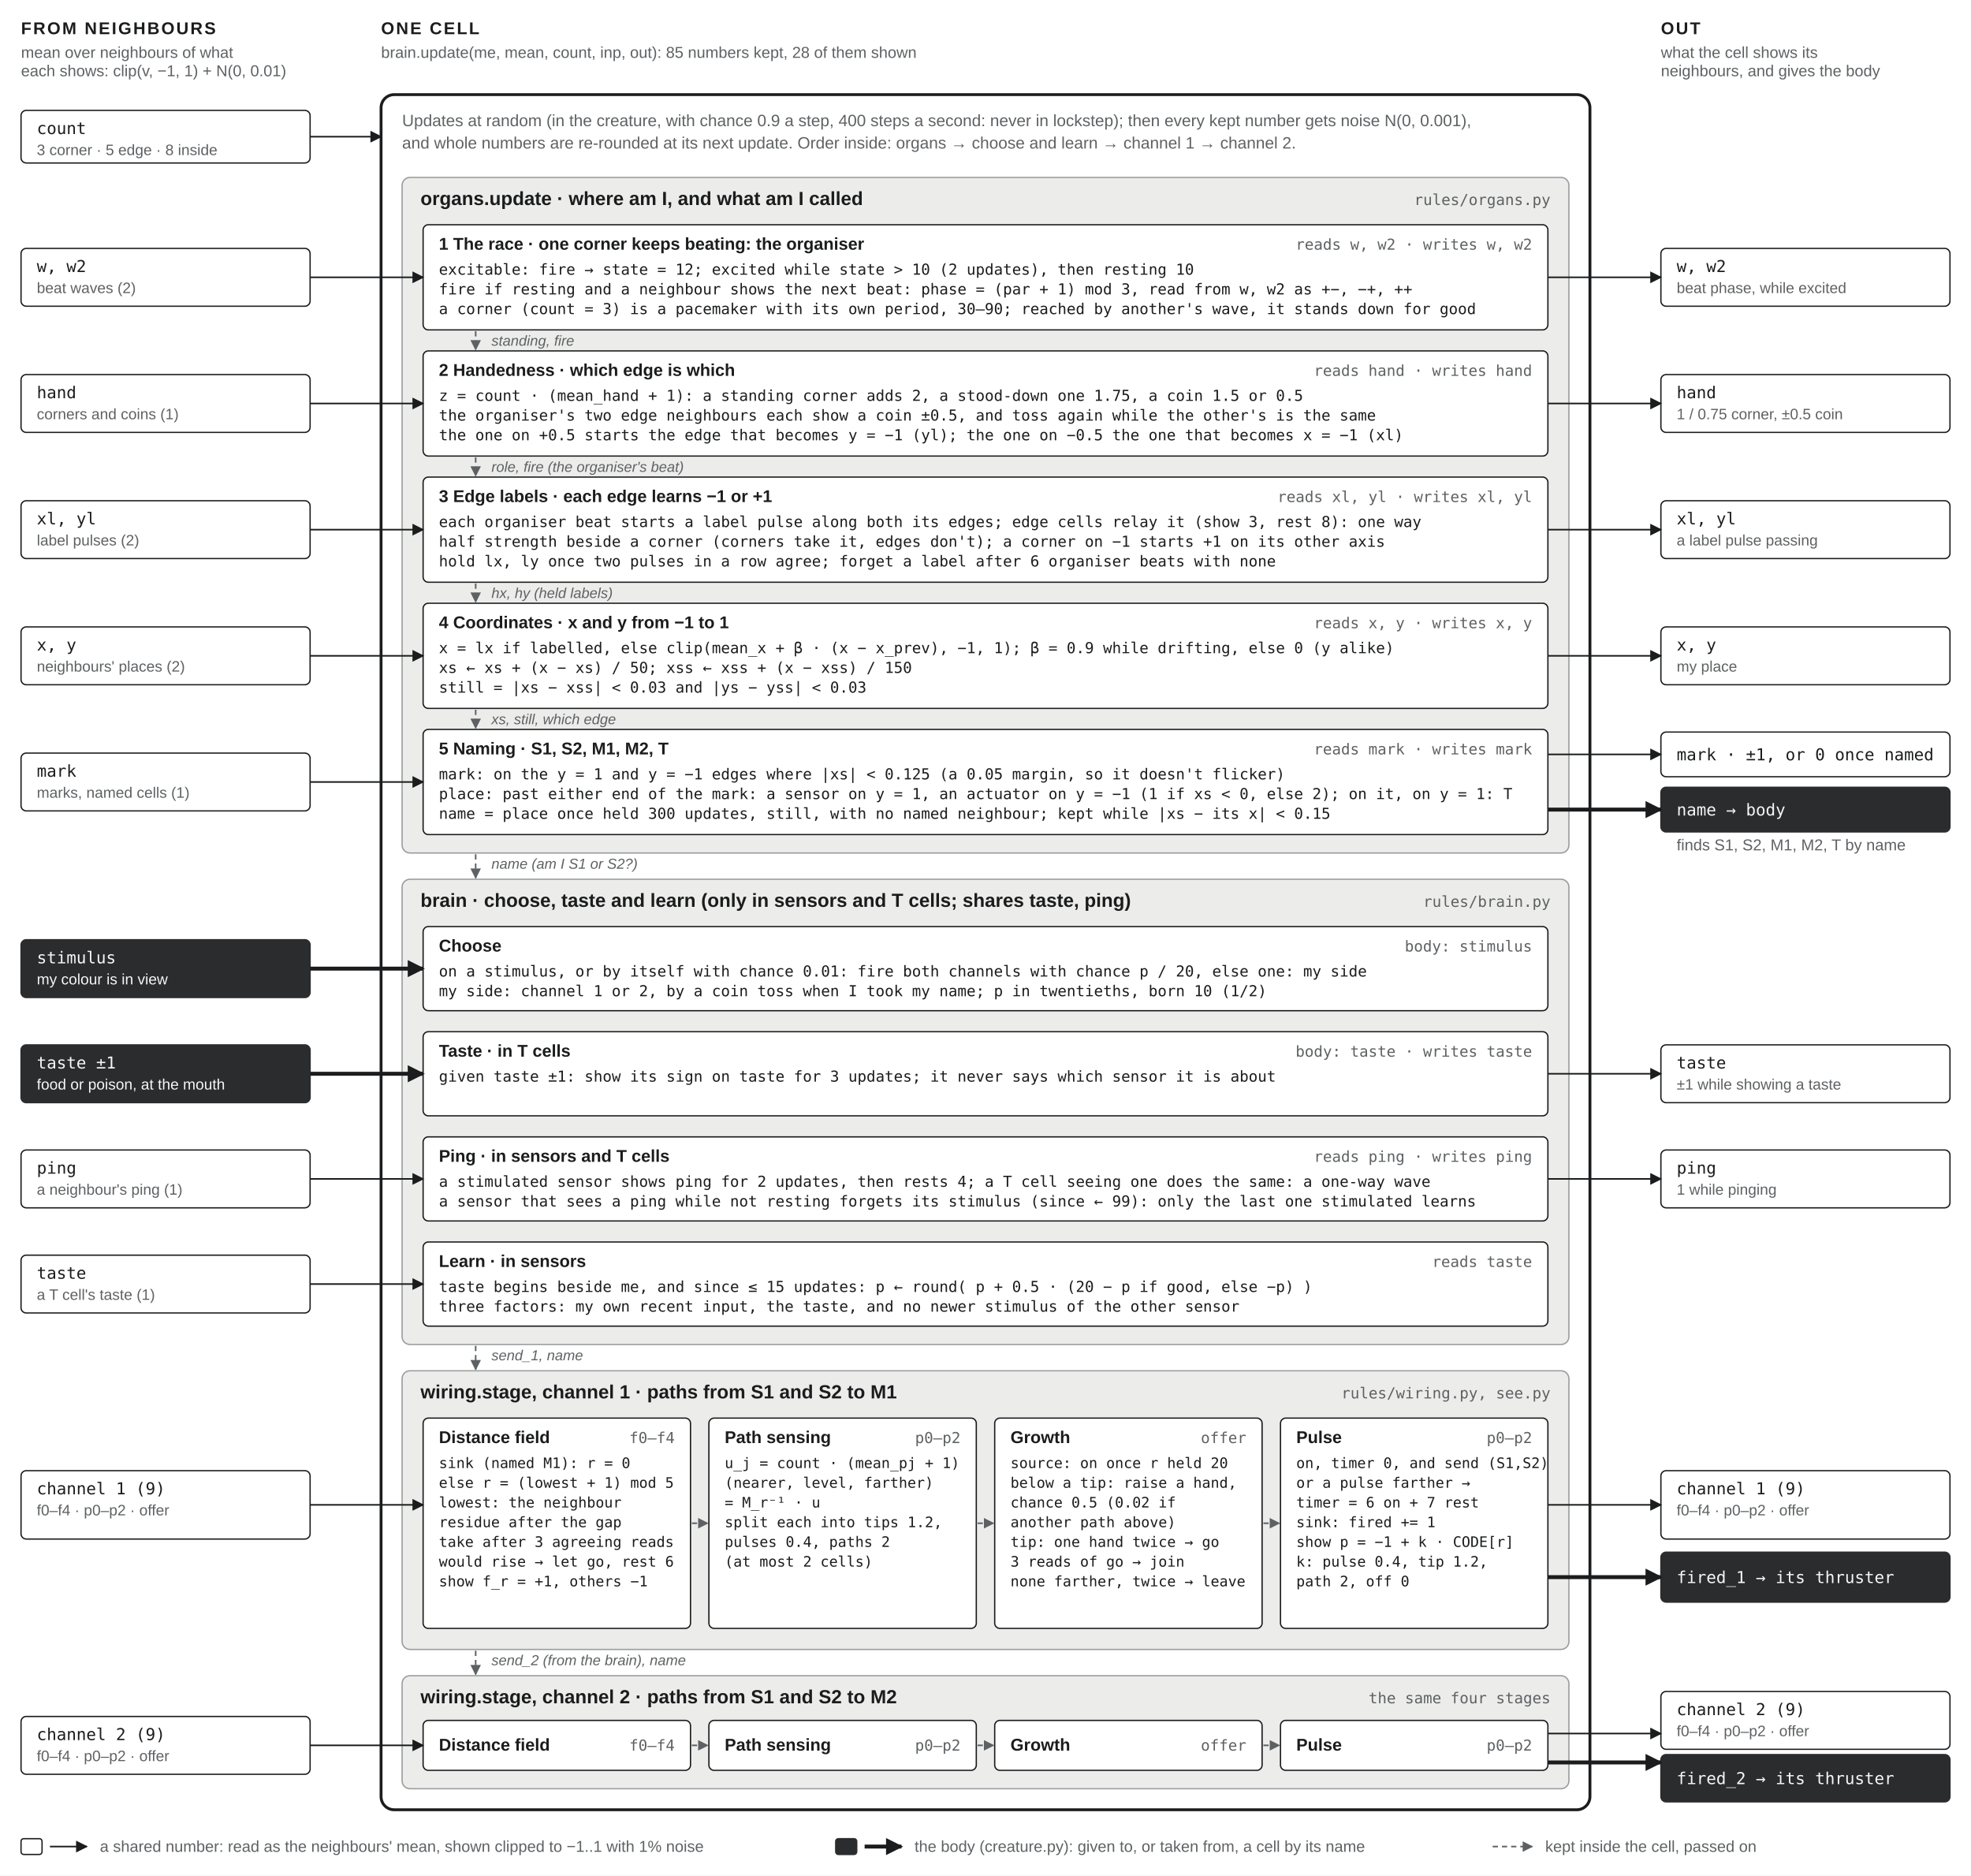
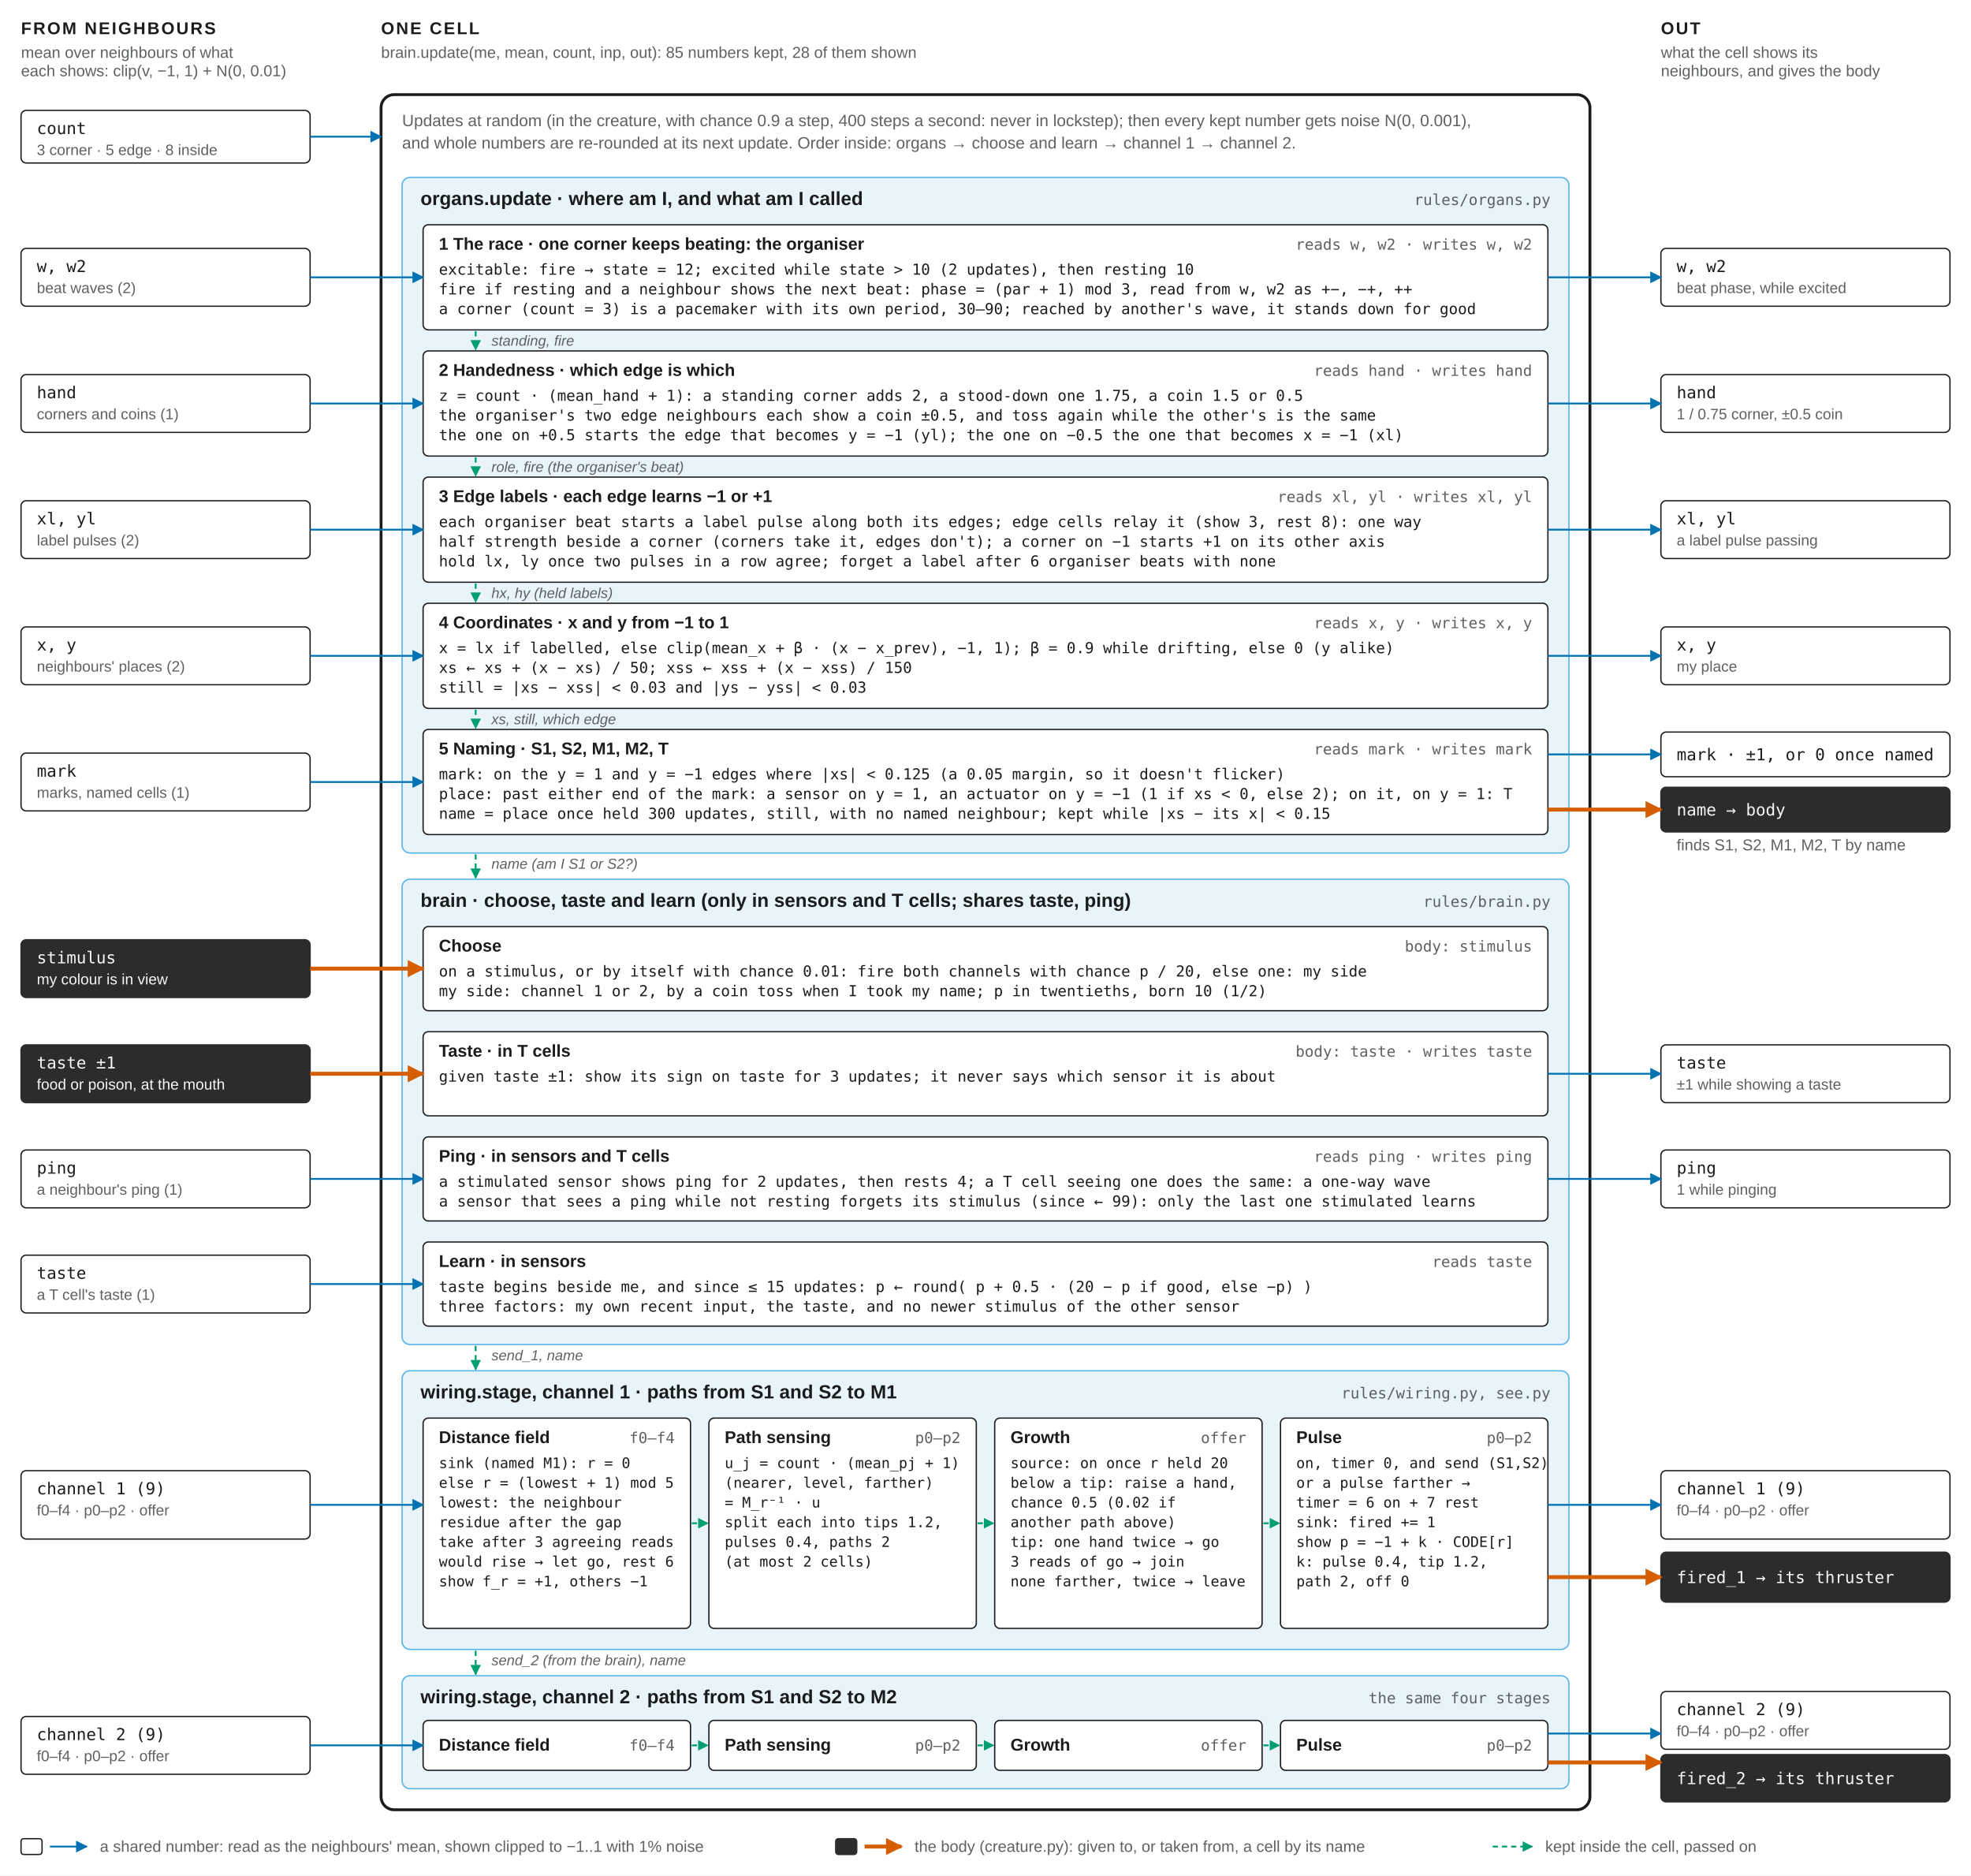
<svg xmlns="http://www.w3.org/2000/svg" viewBox="0 0 1500 1427" width="1500" height="1427" role="img" aria-labelledby="t">
  <style>
.bg { fill: #ffffff; }
.cell { fill: #ffffff; stroke: #1b1c1d; stroke-width: 2.2; }
- .con { fill: #ececeb; stroke: #9a9d9f; stroke-width: 1; }
+ .con { fill: #e8f3fa; stroke: #56b4e9; stroke-width: 1; }
.sub, .nbox { fill: #ffffff; stroke: #1b1c1d; stroke-width: 1; }
.bodybox { fill: #2a2c2e; stroke: #2a2c2e; }
- .a-sig { stroke: #1b1c1d; stroke-width: 1.2; }
- .a-body { stroke: #1b1c1d; stroke-width: 3; }
- .a-int { stroke: #5e6163; stroke-width: 1.2; stroke-dasharray: 4 3; }
- .ahf { fill: #1b1c1d; }
- .ahm { fill: #5e6163; }
+ .a-sig { stroke: #0072b2; stroke-width: 1.4; }
+ .a-body { stroke: #d55e00; stroke-width: 3; }
+ .a-int { stroke: #009e73; stroke-width: 1.4; stroke-dasharray: 4 3; }
+ .ahf { fill: #0072b2; }
+ .ahb { fill: #d55e00; }
+ .ahm { fill: #009e73; }
text { fill: #1b1c1d; font-family: "IBM Plex Sans", "Helvetica Neue", Arial, sans-serif; }
.colh { font-size: 13px; font-weight: 600; letter-spacing: 0.1em; }
.colhs, .hd, .io, .lab, .nts { fill: #5e6163; }
.colhs { font-size: 12px; }
.hd { font-size: 12.5px; }
.ct { font-size: 14.5px; font-weight: 600; }
.bt { font-size: 13px; font-weight: 600; }
.lab { font-size: 11px; font-style: italic; }
.nts, .bodyts { font-size: 11.5px; }
.io, .eq, .eqs, .nt, .bodyt { font-family: "IBM Plex Mono", Menlo, Consolas, "DejaVu Sans Mono", monospace; }
.io, .eq { font-size: 11.5px; }
.eqs { font-size: 11px; }
.nt, .bodyt { font-size: 12.5px; font-weight: 500; }
.bodyt, .bodyts { fill: #f6f6f5; }
</style>
  <defs>
    <marker id="ah" viewBox="0 0 10 10" refX="9" refY="5" markerWidth="9" markerHeight="9" markerUnits="userSpaceOnUse" orient="auto">
      <path d="M0,0 L10,5 L0,10 z" class="ahf" />
    </marker>
    <marker id="ahb" viewBox="0 0 10 10" refX="9" refY="5" markerWidth="13" markerHeight="13" markerUnits="userSpaceOnUse" orient="auto">
-       <path d="M0,0 L10,5 L0,10 z" class="ahf" />
+       <path d="M0,0 L10,5 L0,10 z" class="ahb" />
    </marker>
    <marker id="ahm" viewBox="0 0 10 10" refX="9" refY="5" markerWidth="8" markerHeight="8" markerUnits="userSpaceOnUse" orient="auto">
      <path d="M0,0 L10,5 L0,10 z" class="ahm" />
    </marker>
  </defs>
  <rect width="1500" height="1427" class="bg" />
  <rect x="290" y="72" width="920" height="1305" rx="10" class="cell" />
  <text x="16" y="26" class="colh" text-anchor="start">FROM NEIGHBOURS</text>
  <text x="16" y="44" class="colhs" text-anchor="start">mean over neighbours of what</text>
  <text x="16" y="58" class="colhs" text-anchor="start">each shows: clip(v, −1, 1) + N(0, 0.01)</text>
  <text x="290" y="26" class="colh" text-anchor="start">ONE CELL</text>
  <text x="290" y="44" class="colhs" text-anchor="start">brain.update(me, mean, count, inp, out): 85 numbers kept, 28 of them shown</text>
  <text x="1264" y="26" class="colh" text-anchor="start">OUT</text>
  <text x="1264" y="44" class="colhs" text-anchor="start">what the cell shows its</text>
  <text x="1264" y="58" class="colhs" text-anchor="start">neighbours, and gives the body</text>
  <text x="306" y="96" class="hd" text-anchor="start">Updates at random (in the creature, with chance 0.9 a step, 400 steps a second: never in lockstep); then every kept number gets noise N(0, 0.001),</text>
  <text x="306" y="113" class="hd" text-anchor="start">and whole numbers are re-rounded at its next update. Order inside:  organs  →  choose and learn  →  channel 1  →  channel 2.</text>
  <rect x="16" y="84" width="220" height="40" rx="4" class="nbox" />
  <text x="28" y="102" class="nt" text-anchor="start">count</text>
  <text x="28" y="118" class="nts" text-anchor="start">3 corner · 5 edge · 8 inside</text>
  <line x1="236" y1="104" x2="290" y2="104" class="a-sig" marker-end="url(#ah)" />
  <rect x="306" y="135" width="888" height="514" rx="6" class="con" />
  <text x="320" y="156" class="ct" text-anchor="start">organs.update · where am I, and what am I called</text>
  <text x="1180" y="156" class="io" text-anchor="end">rules/organs.py</text>
  <rect x="322" y="171" width="856" height="80" rx="4" class="sub" />
  <text x="334" y="190" class="bt" text-anchor="start">1  The race · one corner keeps beating: the organiser</text>
  <text x="1166" y="190" class="io" text-anchor="end">reads w, w2 · writes w, w2</text>
  <text x="334" y="209" class="eq" text-anchor="start">excitable: fire → state = 12; excited while state &gt; 10 (2 updates), then resting 10</text>
  <text x="334" y="224" class="eq" text-anchor="start">fire if resting and a neighbour shows the next beat: phase = (par + 1) mod 3, read from w, w2 as +−, −+, ++</text>
  <text x="334" y="239" class="eq" text-anchor="start">a corner (count = 3) is a pacemaker with its own period, 30–90; reached by another's wave, it stands down for good</text>
  <rect x="16" y="189.0" width="220" height="44" rx="4" class="nbox" />
  <text x="28" y="207.0" class="nt" text-anchor="start">w, w2</text>
  <text x="28" y="223.0" class="nts" text-anchor="start">beat waves (2)</text>
  <line x1="236" y1="211.0" x2="322" y2="211.0" class="a-sig" marker-end="url(#ah)" />
  <rect x="1264" y="189.0" width="220" height="44" rx="4" class="nbox" />
  <text x="1276" y="207.0" class="nt" text-anchor="start">w, w2</text>
  <text x="1276" y="223.0" class="nts" text-anchor="start">beat phase, while excited</text>
  <line x1="1178" y1="211.0" x2="1264" y2="211.0" class="a-sig" marker-end="url(#ah)" />
  <line x1="362" y1="252" x2="362" y2="266" class="a-int" marker-end="url(#ahm)" />
  <text x="374" y="263" class="lab" text-anchor="start">standing, fire</text>
  <rect x="322" y="267" width="856" height="80" rx="4" class="sub" />
  <text x="334" y="286" class="bt" text-anchor="start">2  Handedness · which edge is which</text>
  <text x="1166" y="286" class="io" text-anchor="end">reads hand · writes hand</text>
  <text x="334" y="305" class="eq" text-anchor="start">z = count · (mean_hand + 1): a standing corner adds 2, a stood-down one 1.75, a coin 1.5 or 0.5</text>
  <text x="334" y="320" class="eq" text-anchor="start">the organiser's two edge neighbours each show a coin ±0.5, and toss again while the other's is the same</text>
  <text x="334" y="335" class="eq" text-anchor="start">the one on +0.5 starts the edge that becomes y = −1 (yl); the one on −0.5 the one that becomes x = −1 (xl)</text>
  <rect x="16" y="285.0" width="220" height="44" rx="4" class="nbox" />
  <text x="28" y="303.0" class="nt" text-anchor="start">hand</text>
  <text x="28" y="319.0" class="nts" text-anchor="start">corners and coins (1)</text>
  <line x1="236" y1="307.0" x2="322" y2="307.0" class="a-sig" marker-end="url(#ah)" />
  <rect x="1264" y="285.0" width="220" height="44" rx="4" class="nbox" />
  <text x="1276" y="303.0" class="nt" text-anchor="start">hand</text>
  <text x="1276" y="319.0" class="nts" text-anchor="start">1 / 0.75 corner, ±0.5 coin</text>
  <line x1="1178" y1="307.0" x2="1264" y2="307.0" class="a-sig" marker-end="url(#ah)" />
  <line x1="362" y1="348" x2="362" y2="362" class="a-int" marker-end="url(#ahm)" />
  <text x="374" y="359" class="lab" text-anchor="start">role, fire (the organiser's beat)</text>
  <rect x="322" y="363" width="856" height="80" rx="4" class="sub" />
  <text x="334" y="382" class="bt" text-anchor="start">3  Edge labels · each edge learns −1 or +1</text>
  <text x="1166" y="382" class="io" text-anchor="end">reads xl, yl · writes xl, yl</text>
  <text x="334" y="401" class="eq" text-anchor="start">each organiser beat starts a label pulse along both its edges; edge cells relay it (show 3, rest 8): one way</text>
  <text x="334" y="416" class="eq" text-anchor="start">half strength beside a corner (corners take it, edges don't); a corner on −1 starts +1 on its other axis</text>
  <text x="334" y="431" class="eq" text-anchor="start">hold lx, ly once two pulses in a row agree; forget a label after 6 organiser beats with none</text>
  <rect x="16" y="381.0" width="220" height="44" rx="4" class="nbox" />
  <text x="28" y="399.0" class="nt" text-anchor="start">xl, yl</text>
  <text x="28" y="415.0" class="nts" text-anchor="start">label pulses (2)</text>
  <line x1="236" y1="403.0" x2="322" y2="403.0" class="a-sig" marker-end="url(#ah)" />
  <rect x="1264" y="381.0" width="220" height="44" rx="4" class="nbox" />
  <text x="1276" y="399.0" class="nt" text-anchor="start">xl, yl</text>
  <text x="1276" y="415.0" class="nts" text-anchor="start">a label pulse passing</text>
  <line x1="1178" y1="403.0" x2="1264" y2="403.0" class="a-sig" marker-end="url(#ah)" />
  <line x1="362" y1="444" x2="362" y2="458" class="a-int" marker-end="url(#ahm)" />
  <text x="374" y="455" class="lab" text-anchor="start">hx, hy (held labels)</text>
  <rect x="322" y="459" width="856" height="80" rx="4" class="sub" />
  <text x="334" y="478" class="bt" text-anchor="start">4  Coordinates · x and y from −1 to 1</text>
  <text x="1166" y="478" class="io" text-anchor="end">reads x, y · writes x, y</text>
  <text x="334" y="497" class="eq" text-anchor="start">x = lx if labelled, else clip(mean_x + β · (x − x_prev), −1, 1);   β = 0.9 while drifting, else 0   (y alike)</text>
  <text x="334" y="512" class="eq" text-anchor="start">xs ← xs + (x − xs) / 50;     xss ← xss + (x − xss) / 150</text>
  <text x="334" y="527" class="eq" text-anchor="start">still = |xs − xss| &lt; 0.03 and |ys − yss| &lt; 0.03</text>
  <rect x="16" y="477.0" width="220" height="44" rx="4" class="nbox" />
  <text x="28" y="495.0" class="nt" text-anchor="start">x, y</text>
  <text x="28" y="511.0" class="nts" text-anchor="start">neighbours' places (2)</text>
  <line x1="236" y1="499.0" x2="322" y2="499.0" class="a-sig" marker-end="url(#ah)" />
  <rect x="1264" y="477.0" width="220" height="44" rx="4" class="nbox" />
  <text x="1276" y="495.0" class="nt" text-anchor="start">x, y</text>
  <text x="1276" y="511.0" class="nts" text-anchor="start">my place</text>
  <line x1="1178" y1="499.0" x2="1264" y2="499.0" class="a-sig" marker-end="url(#ah)" />
  <line x1="362" y1="540" x2="362" y2="554" class="a-int" marker-end="url(#ahm)" />
  <text x="374" y="551" class="lab" text-anchor="start">xs, still, which edge</text>
  <rect x="322" y="555" width="856" height="80" rx="4" class="sub" />
  <text x="334" y="574" class="bt" text-anchor="start">5  Naming · S1, S2, M1, M2, T</text>
  <text x="1166" y="574" class="io" text-anchor="end">reads mark · writes mark</text>
  <text x="334" y="593" class="eq" text-anchor="start">mark: on the y = 1 and y = −1 edges where |xs| &lt; 0.125 (a 0.05 margin, so it doesn't flicker)</text>
  <text x="334" y="608" class="eq" text-anchor="start">place: past either end of the mark: a sensor on y = 1, an actuator on y = −1 (1 if xs &lt; 0, else 2); on it, on y = 1: T</text>
  <text x="334" y="623" class="eq" text-anchor="start">name = place once held 300 updates, still, with no named neighbour; kept while |xs − its x| &lt; 0.15</text>
  <rect x="16" y="573.0" width="220" height="44" rx="4" class="nbox" />
  <text x="28" y="591.0" class="nt" text-anchor="start">mark</text>
  <text x="28" y="607.0" class="nts" text-anchor="start">marks, named cells (1)</text>
  <line x1="236" y1="595.0" x2="322" y2="595.0" class="a-sig" marker-end="url(#ah)" />
  <rect x="1264" y="557.0" width="220" height="34" rx="4" class="nbox" />
  <text x="1276" y="578.5" class="nt" text-anchor="start">mark  ·  ±1, or 0 once named</text>
  <line x1="1178" y1="574.0" x2="1264" y2="574.0" class="a-sig" marker-end="url(#ah)" />
  <rect x="1264" y="599.0" width="220" height="34" rx="4" class="bodybox" />
  <text x="1276" y="620.5" class="bodyt" text-anchor="start">name  →  body</text>
  <line x1="1178" y1="616.0" x2="1264" y2="616.0" class="a-body" marker-end="url(#ahb)" />
  <text x="1276" y="647.0" class="colhs" text-anchor="start">finds S1, S2, M1, M2, T by name</text>
  <line x1="362" y1="650" x2="362" y2="668" class="a-int" marker-end="url(#ahm)" />
  <text x="374" y="661" class="lab" text-anchor="start">name (am I S1 or S2?)</text>
  <rect x="306" y="669" width="888" height="354" rx="6" class="con" />
  <text x="320" y="690" class="ct" text-anchor="start">brain · choose, taste and learn (only in sensors and T cells; shares taste, ping)</text>
  <text x="1180" y="690" class="io" text-anchor="end">rules/brain.py</text>
  <rect x="322" y="705" width="856" height="64" rx="4" class="sub" />
  <text x="334" y="724" class="bt" text-anchor="start">Choose</text>
  <text x="1166" y="724" class="io" text-anchor="end">body: stimulus</text>
  <text x="334" y="743" class="eq" text-anchor="start">on a stimulus, or by itself with chance 0.01:  fire both channels with chance p / 20, else one: my side</text>
  <text x="334" y="758" class="eq" text-anchor="start">my side: channel 1 or 2, by a coin toss when I took my name;   p in twentieths, born 10 (1/2)</text>
  <rect x="16" y="715.0" width="220" height="44" rx="4" class="bodybox" />
  <text x="28" y="733.0" class="bodyt" text-anchor="start">stimulus</text>
  <text x="28" y="749.0" class="bodyts" text-anchor="start">my colour is in view</text>
  <line x1="236" y1="737.0" x2="322" y2="737.0" class="a-body" marker-end="url(#ahb)" />
  <rect x="322" y="785" width="856" height="64" rx="4" class="sub" />
  <text x="334" y="804" class="bt" text-anchor="start">Taste · in T cells</text>
  <text x="1166" y="804" class="io" text-anchor="end">body: taste · writes taste</text>
  <text x="334" y="823" class="eq" text-anchor="start">given taste ±1: show its sign on taste for 3 updates;   it never says which sensor it is about</text>
  <rect x="16" y="795.0" width="220" height="44" rx="4" class="bodybox" />
  <text x="28" y="813.0" class="bodyt" text-anchor="start">taste ±1</text>
  <text x="28" y="829.0" class="bodyts" text-anchor="start">food or poison, at the mouth</text>
  <line x1="236" y1="817.0" x2="322" y2="817.0" class="a-body" marker-end="url(#ahb)" />
  <rect x="1264" y="795.0" width="220" height="44" rx="4" class="nbox" />
  <text x="1276" y="813.0" class="nt" text-anchor="start">taste</text>
  <text x="1276" y="829.0" class="nts" text-anchor="start">±1 while showing a taste</text>
  <line x1="1178" y1="817.0" x2="1264" y2="817.0" class="a-sig" marker-end="url(#ah)" />
  <rect x="322" y="865" width="856" height="64" rx="4" class="sub" />
  <text x="334" y="884" class="bt" text-anchor="start">Ping · in sensors and T cells</text>
  <text x="1166" y="884" class="io" text-anchor="end">reads ping · writes ping</text>
  <text x="334" y="903" class="eq" text-anchor="start">a stimulated sensor shows ping for 2 updates, then rests 4;  a T cell seeing one does the same: a one-way wave</text>
  <text x="334" y="918" class="eq" text-anchor="start">a sensor that sees a ping while not resting forgets its stimulus (since ← 99): only the last one stimulated learns</text>
  <rect x="16" y="875.0" width="220" height="44" rx="4" class="nbox" />
  <text x="28" y="893.0" class="nt" text-anchor="start">ping</text>
  <text x="28" y="909.0" class="nts" text-anchor="start">a neighbour's ping (1)</text>
  <line x1="236" y1="897.0" x2="322" y2="897.0" class="a-sig" marker-end="url(#ah)" />
  <rect x="1264" y="875.0" width="220" height="44" rx="4" class="nbox" />
  <text x="1276" y="893.0" class="nt" text-anchor="start">ping</text>
  <text x="1276" y="909.0" class="nts" text-anchor="start">1 while pinging</text>
  <line x1="1178" y1="897.0" x2="1264" y2="897.0" class="a-sig" marker-end="url(#ah)" />
  <rect x="322" y="945" width="856" height="64" rx="4" class="sub" />
  <text x="334" y="964" class="bt" text-anchor="start">Learn · in sensors</text>
  <text x="1166" y="964" class="io" text-anchor="end">reads taste</text>
  <text x="334" y="983" class="eq" text-anchor="start">taste begins beside me, and since ≤ 15 updates:  p ← round( p + 0.5 · (20 − p if good, else −p) )</text>
  <text x="334" y="998" class="eq" text-anchor="start">three factors: my own recent input, the taste, and no newer stimulus of the other sensor</text>
  <rect x="16" y="955.0" width="220" height="44" rx="4" class="nbox" />
  <text x="28" y="973.0" class="nt" text-anchor="start">taste</text>
  <text x="28" y="989.0" class="nts" text-anchor="start">a T cell's taste (1)</text>
  <line x1="236" y1="977.0" x2="322" y2="977.0" class="a-sig" marker-end="url(#ah)" />
  <line x1="362" y1="1024" x2="362" y2="1042" class="a-int" marker-end="url(#ahm)" />
  <text x="374" y="1035" class="lab" text-anchor="start">send_1, name</text>
  <rect x="306" y="1043" width="888" height="212" rx="6" class="con" />
  <text x="320" y="1064" class="ct" text-anchor="start">wiring.stage, channel 1 · paths from S1 and S2 to M1</text>
  <text x="1180" y="1064" class="io" text-anchor="end">rules/wiring.py, see.py</text>
  <rect x="322.0" y="1079" width="203.5" height="160" rx="4" class="sub" />
  <text x="334.0" y="1098" class="bt" text-anchor="start">Distance field</text>
  <text x="513.5" y="1098" class="io" text-anchor="end">f0–f4</text>
  <text x="334.0" y="1117" class="eqs" text-anchor="start">sink (named M1): r = 0</text>
  <text x="334.0" y="1132" class="eqs" text-anchor="start">else r = (lowest + 1) mod 5</text>
  <text x="334.0" y="1147" class="eqs" text-anchor="start">  lowest: the neighbour</text>
  <text x="334.0" y="1162" class="eqs" text-anchor="start">  residue after the gap</text>
  <text x="334.0" y="1177" class="eqs" text-anchor="start">take after 3 agreeing reads</text>
  <text x="334.0" y="1192" class="eqs" text-anchor="start">would rise → let go, rest 6</text>
  <text x="334.0" y="1207" class="eqs" text-anchor="start">show f_r = +1, others −1</text>
  <line x1="526.5" y1="1159.0" x2="538.5" y2="1159.0" class="a-int" marker-end="url(#ahm)" />
  <rect x="539.5" y="1079" width="203.5" height="160" rx="4" class="sub" />
  <text x="551.5" y="1098" class="bt" text-anchor="start">Path sensing</text>
  <text x="731.0" y="1098" class="io" text-anchor="end">p0–p2</text>
  <text x="551.5" y="1117" class="eqs" text-anchor="start">u_j = count · (mean_pj + 1)</text>
  <text x="551.5" y="1132" class="eqs" text-anchor="start">(nearer, level, farther)</text>
  <text x="551.5" y="1147" class="eqs" text-anchor="start">    = M_r⁻¹ · u</text>
  <text x="551.5" y="1162" class="eqs" text-anchor="start">split each into tips 1.2,</text>
  <text x="551.5" y="1177" class="eqs" text-anchor="start">  pulses 0.4, paths 2</text>
  <text x="551.5" y="1192" class="eqs" text-anchor="start">  (at most 2 cells)</text>
  <line x1="744.0" y1="1159.0" x2="756.0" y2="1159.0" class="a-int" marker-end="url(#ahm)" />
  <rect x="757.0" y="1079" width="203.5" height="160" rx="4" class="sub" />
  <text x="769.0" y="1098" class="bt" text-anchor="start">Growth</text>
  <text x="948.5" y="1098" class="io" text-anchor="end">offer</text>
  <text x="769.0" y="1117" class="eqs" text-anchor="start">source: on once r held 20</text>
  <text x="769.0" y="1132" class="eqs" text-anchor="start">below a tip: raise a hand,</text>
  <text x="769.0" y="1147" class="eqs" text-anchor="start">  chance 0.5 (0.02 if</text>
  <text x="769.0" y="1162" class="eqs" text-anchor="start">  another path above)</text>
  <text x="769.0" y="1177" class="eqs" text-anchor="start">tip: one hand twice → go</text>
  <text x="769.0" y="1192" class="eqs" text-anchor="start">3 reads of go → join</text>
  <text x="769.0" y="1207" class="eqs" text-anchor="start">none farther, twice → leave</text>
  <line x1="961.5" y1="1159.0" x2="973.5" y2="1159.0" class="a-int" marker-end="url(#ahm)" />
  <rect x="974.5" y="1079" width="203.5" height="160" rx="4" class="sub" />
  <text x="986.5" y="1098" class="bt" text-anchor="start">Pulse</text>
  <text x="1166.0" y="1098" class="io" text-anchor="end">p0–p2</text>
  <text x="986.5" y="1117" class="eqs" text-anchor="start">on, timer 0, and send (S1,S2)</text>
  <text x="986.5" y="1132" class="eqs" text-anchor="start">  or a pulse farther →</text>
  <text x="986.5" y="1147" class="eqs" text-anchor="start">  timer = 6 on + 7 rest</text>
  <text x="986.5" y="1162" class="eqs" text-anchor="start">sink: fired += 1</text>
  <text x="986.5" y="1177" class="eqs" text-anchor="start">show p = −1 + k · CODE[r]</text>
  <text x="986.5" y="1192" class="eqs" text-anchor="start">  k: pulse 0.4, tip 1.2,</text>
  <text x="986.5" y="1207" class="eqs" text-anchor="start">     path 2, off 0</text>
  <rect x="16" y="1119.0" width="220" height="52" rx="4" class="nbox" />
  <text x="28" y="1137.0" class="nt" text-anchor="start">channel 1 (9)</text>
  <text x="28" y="1153.0" class="nts" text-anchor="start">f0–f4 · p0–p2 · offer</text>
  <line x1="236" y1="1145.0" x2="322" y2="1145.0" class="a-sig" marker-end="url(#ah)" />
  <rect x="1264" y="1119.0" width="220" height="52" rx="4" class="nbox" />
  <text x="1276" y="1137.0" class="nt" text-anchor="start">channel 1 (9)</text>
  <text x="1276" y="1153.0" class="nts" text-anchor="start">f0–f4 · p0–p2 · offer</text>
  <line x1="1178" y1="1145.0" x2="1264" y2="1145.0" class="a-sig" marker-end="url(#ah)" />
  <rect x="1264" y="1181.0" width="220" height="38" rx="4" class="bodybox" />
  <text x="1276" y="1204.5" class="bodyt" text-anchor="start">fired_1  →  its thruster</text>
  <line x1="1178" y1="1200.0" x2="1264" y2="1200.0" class="a-body" marker-end="url(#ahb)" />
  <line x1="362" y1="1256" x2="362" y2="1274" class="a-int" marker-end="url(#ahm)" />
  <text x="374" y="1267" class="lab" text-anchor="start">send_2 (from the brain), name</text>
  <rect x="306" y="1275" width="888" height="86" rx="6" class="con" />
  <text x="320" y="1296" class="ct" text-anchor="start">wiring.stage, channel 2 · paths from S1 and S2 to M2</text>
  <text x="1180" y="1296" class="io" text-anchor="end">the same four stages</text>
  <rect x="322.0" y="1309" width="203.5" height="38" rx="4" class="sub" />
  <text x="334.0" y="1332" class="bt" text-anchor="start">Distance field</text>
  <text x="513.5" y="1332" class="io" text-anchor="end">f0–f4</text>
  <line x1="526.5" y1="1328" x2="538.5" y2="1328" class="a-int" marker-end="url(#ahm)" />
  <rect x="539.5" y="1309" width="203.5" height="38" rx="4" class="sub" />
  <text x="551.5" y="1332" class="bt" text-anchor="start">Path sensing</text>
  <text x="731.0" y="1332" class="io" text-anchor="end">p0–p2</text>
  <line x1="744.0" y1="1328" x2="756.0" y2="1328" class="a-int" marker-end="url(#ahm)" />
  <rect x="757.0" y="1309" width="203.5" height="38" rx="4" class="sub" />
  <text x="769.0" y="1332" class="bt" text-anchor="start">Growth</text>
  <text x="948.5" y="1332" class="io" text-anchor="end">offer</text>
  <line x1="961.5" y1="1328" x2="973.5" y2="1328" class="a-int" marker-end="url(#ahm)" />
  <rect x="974.5" y="1309" width="203.5" height="38" rx="4" class="sub" />
  <text x="986.5" y="1332" class="bt" text-anchor="start">Pulse</text>
  <text x="1166.0" y="1332" class="io" text-anchor="end">p0–p2</text>
  <rect x="16" y="1306" width="220" height="44" rx="4" class="nbox" />
  <text x="28" y="1324" class="nt" text-anchor="start">channel 2 (9)</text>
  <text x="28" y="1340" class="nts" text-anchor="start">f0–f4 · p0–p2 · offer</text>
  <line x1="236" y1="1328" x2="322" y2="1328" class="a-sig" marker-end="url(#ah)" />
  <rect x="1264" y="1287" width="220" height="44" rx="4" class="nbox" />
  <text x="1276" y="1305" class="nt" text-anchor="start">channel 2 (9)</text>
  <text x="1276" y="1321" class="nts" text-anchor="start">f0–f4 · p0–p2 · offer</text>
  <line x1="1178" y1="1319" x2="1264" y2="1319" class="a-sig" marker-end="url(#ah)" />
  <rect x="1264" y="1335" width="220" height="36" rx="4" class="bodybox" />
  <text x="1276" y="1357.5" class="bodyt" text-anchor="start">fired_2  →  its thruster</text>
  <line x1="1178" y1="1341" x2="1264" y2="1341" class="a-body" marker-end="url(#ahb)" />
  <rect x="16" y="1399" width="16" height="12" rx="2" class="nbox" />
  <line x1="38" y1="1405" x2="66" y2="1405" class="a-sig" marker-end="url(#ah)" />
  <text x="76" y="1409" class="colhs" text-anchor="start">a shared number: read as the neighbours' mean, shown clipped to −1..1 with 1% noise</text>
  <rect x="636" y="1399" width="16" height="12" rx="2" class="bodybox" />
  <line x1="658" y1="1405" x2="686" y2="1405" class="a-body" marker-end="url(#ahb)" />
  <text x="696" y="1409" class="colhs" text-anchor="start">the body (creature.py): given to, or taken from, a cell by its name</text>
  <line x1="1136" y1="1405" x2="1166" y2="1405" class="a-int" marker-end="url(#ahm)" />
  <text x="1176" y="1409" class="colhs" text-anchor="start">kept inside the cell, passed on</text>
</svg>
